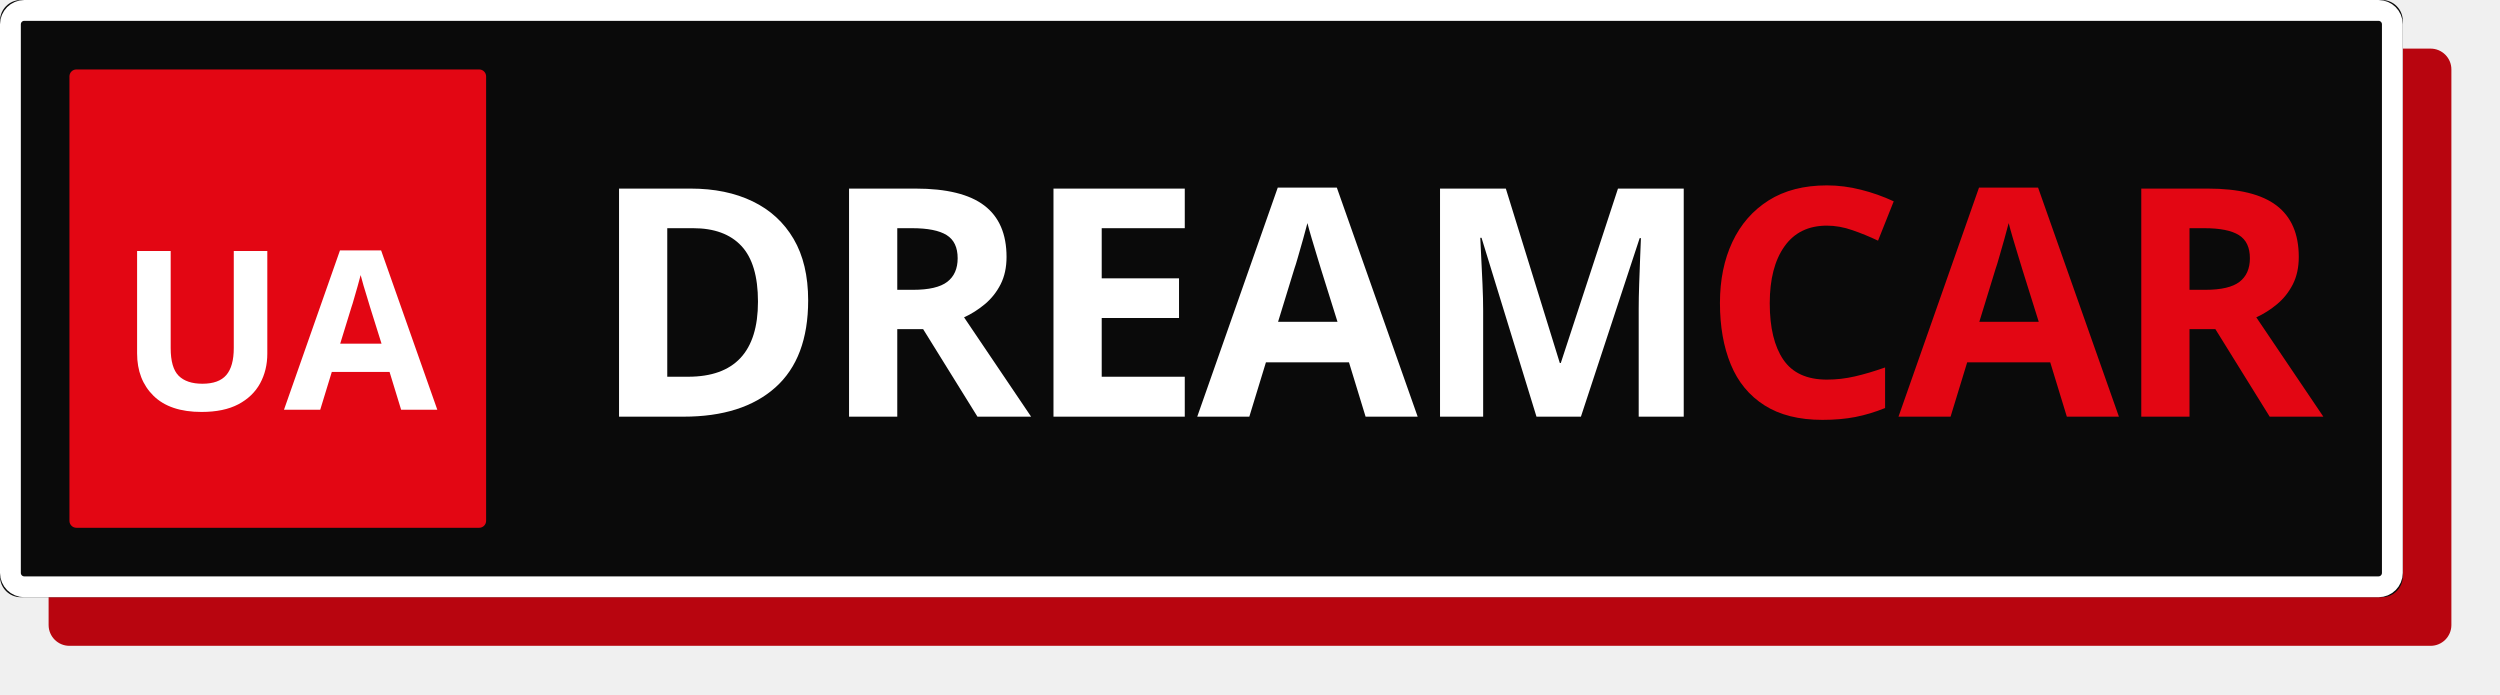
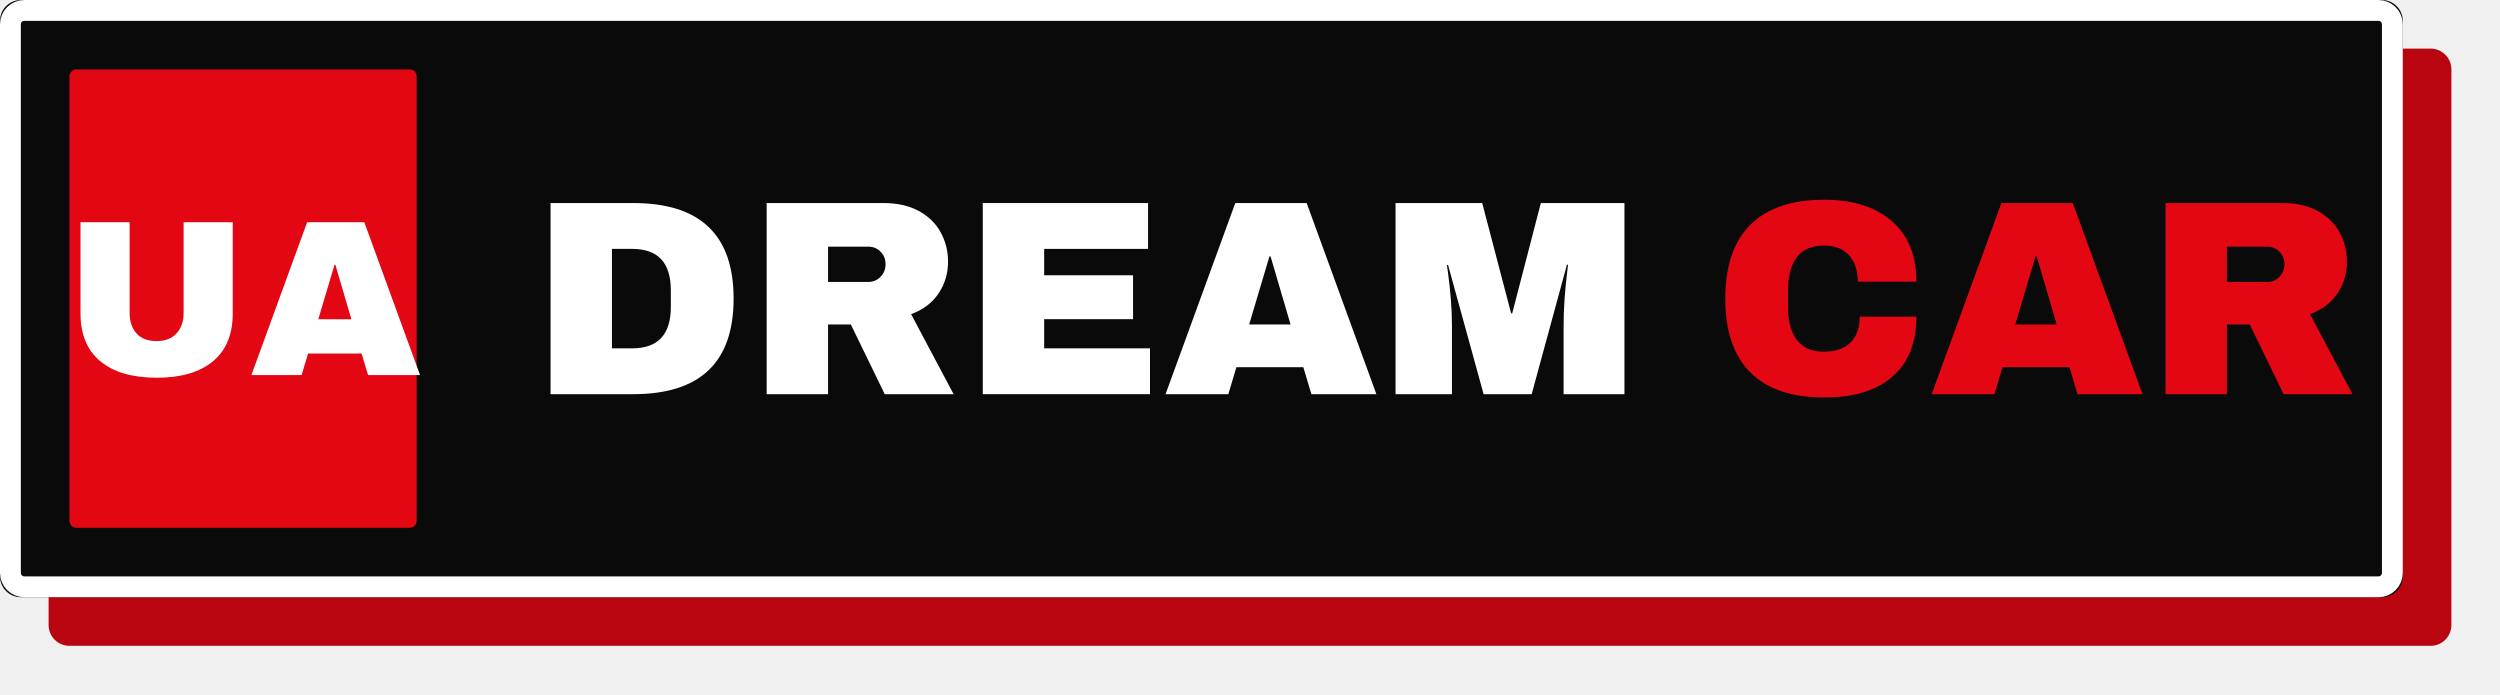
<svg xmlns="http://www.w3.org/2000/svg" viewBox="0 0 720 200" width="720" height="200" role="img" aria-label="DreamCar Racing Plate">
-   <defs>
-     <style>
-       .plate-bg { fill: #0A0A0A; }
-       .plate-frame { fill: none; stroke: #FFFFFF; stroke-width: 6; }
-       .plate-shadow { fill: #B8050F; }
-       .ua-tag-bg { fill: #E30613; }
-       .heavy { font-family: "Archivo Black", "Arial Black", "Helvetica Neue Black", "Liberation Sans Bold", "DejaVu Sans Bold", sans-serif; font-weight: 900; }
-       .ua-text { font-size: 64px; fill: #FFFFFF; letter-spacing: 0; }
-       .brand-text { font-size: 92px; letter-spacing: -0.02em; }
-       .brand-white { fill: #FFFFFF; }
-       .brand-red { fill: #E30613; }
-     </style>
-   </defs>
-   <rect class="plate-shadow" x="14" y="14" width="692" height="172" rx="6" />
-   <rect class="plate-bg" x="0" y="0" width="692" height="172" rx="6" />
-   <rect class="plate-frame" x="3" y="3" width="686" height="166" rx="4" />
-   <rect class="ua-tag-bg" x="20" y="20" width="120" height="132" rx="2" />
-   <text x="80" y="118" text-anchor="middle" class="heavy ua-text" textLength="80" lengthAdjust="spacingAndGlyphs">UA</text>
-   <text x="170" y="120" class="heavy brand-text brand-white" textLength="310" lengthAdjust="spacingAndGlyphs">DREAM</text>
-   <text x="490" y="120" class="heavy brand-text brand-red" textLength="180" lengthAdjust="spacingAndGlyphs">CAR</text>
+   <rect x="14" y="14" width="692" height="172" rx="6" fill="#B8050F" />
+   <rect x="0" y="0" width="692" height="172" rx="6" fill="#0A0A0A" />
+   <rect x="3" y="3" width="686" height="166" rx="4" fill="none" stroke="#FFFFFF" stroke-width="6" />
+   <rect x="20" y="20" width="100" height="132" rx="2" fill="#E30613" />
+   <path transform="translate(18.45 108.02) scale(0.064 -0.064)" d="M417 -12Q253 -12 163.5 62.0Q74 136 74 277V688H295V280Q295 222 326.0 187.5Q357 153 416 153Q475 153 506.5 188.0Q538 223 538 280V688H759V277Q759 136 670.0 62.0Q581 -12 417 -12Z" fill="#FFFFFF" />
+   <path transform="translate(71.76 108.02) scale(0.064 -0.064)" d="M535 0 506 97H265L236 0H10L261 688H518L769 0ZM311 251H460L388 496H384Z" fill="#FFFFFF" />
+   <path transform="translate(152.64 113.52) scale(0.08 -0.08)" d="M733 344Q733 0 372 0H74V688H372Q733 688 733 344ZM295 165H368Q507 165 507 314V374Q507 523 368 523H295Z" fill="#FFFFFF" />
+   <path transform="translate(214.88 113.52) scale(0.08 -0.08)" d="M594 288 747 0H499L377 251H295V0H74V688H495Q569 688 621.5 659.5Q674 631 700.5 582.5Q727 534 727 477Q727 414 693.0 363.0Q659 312 594 288ZM440 531H295V404H440Q466 404 484.0 422.5Q502 441 502 468Q502 495 484.0 513.0Q466 531 440 531Z" fill="#FFFFFF" />
+   <path transform="translate(277.12 113.52) scale(0.08 -0.08)" d="M74 688H669V523H295V428H615V270H295V165H676V0H74Z" fill="#FFFFFF" />
+   <path transform="translate(334.88 113.52) scale(0.08 -0.08)" d="M535 0 506 97H265L236 0H10L261 688H518L769 0ZM311 251H460L388 496H384Z" fill="#FFFFFF" />
+   <path transform="translate(397.12 113.52) scale(0.08 -0.08)" d="M665 0V248Q665 294 668.5 342.5Q672 391 676.0 424.0Q680 457 681 466H677L550 0H377L249 465H245Q246 456 250.5 423.5Q255 391 259.0 342.5Q263 294 263 248V0H60V688H372L476 291H480L583 688H884V0Z" fill="#FFFFFF" />
+   <path transform="translate(493.28 113.52) scale(0.08 -0.08)" d="M733 405H522Q522 465 490.5 500.0Q459 535 401 535Q334 535 302.5 493.0Q271 451 271 376V312Q271 238 302.5 195.5Q334 153 399 153Q463 153 496.0 186.0Q529 219 529 279H733Q733 138 646.5 63.0Q560 -12 402 -12Q226 -12 135.5 78.0Q45 168 45 344Q45 520 135.5 610.0Q226 700 402 700Q555 700 644.0 623.5Q733 547 733 405Z" fill="#E30613" />
+   <path transform="translate(555.52 113.52) scale(0.08 -0.08)" d="M535 0 506 97H265L236 0H10L261 688H518L769 0ZM311 251H460L388 496H384Z" fill="#E30613" />
+   <path transform="translate(617.76 113.52) scale(0.08 -0.08)" d="M594 288 747 0H499L377 251H295V0H74V688H495Q569 688 621.5 659.5Q674 631 700.5 582.5Q727 534 727 477Q727 414 693.0 363.0Q659 312 594 288ZM440 531H295V404H440Q466 404 484.0 422.5Q502 441 502 468Q502 495 484.0 513.0Q466 531 440 531Z" fill="#E30613" />
</svg>
